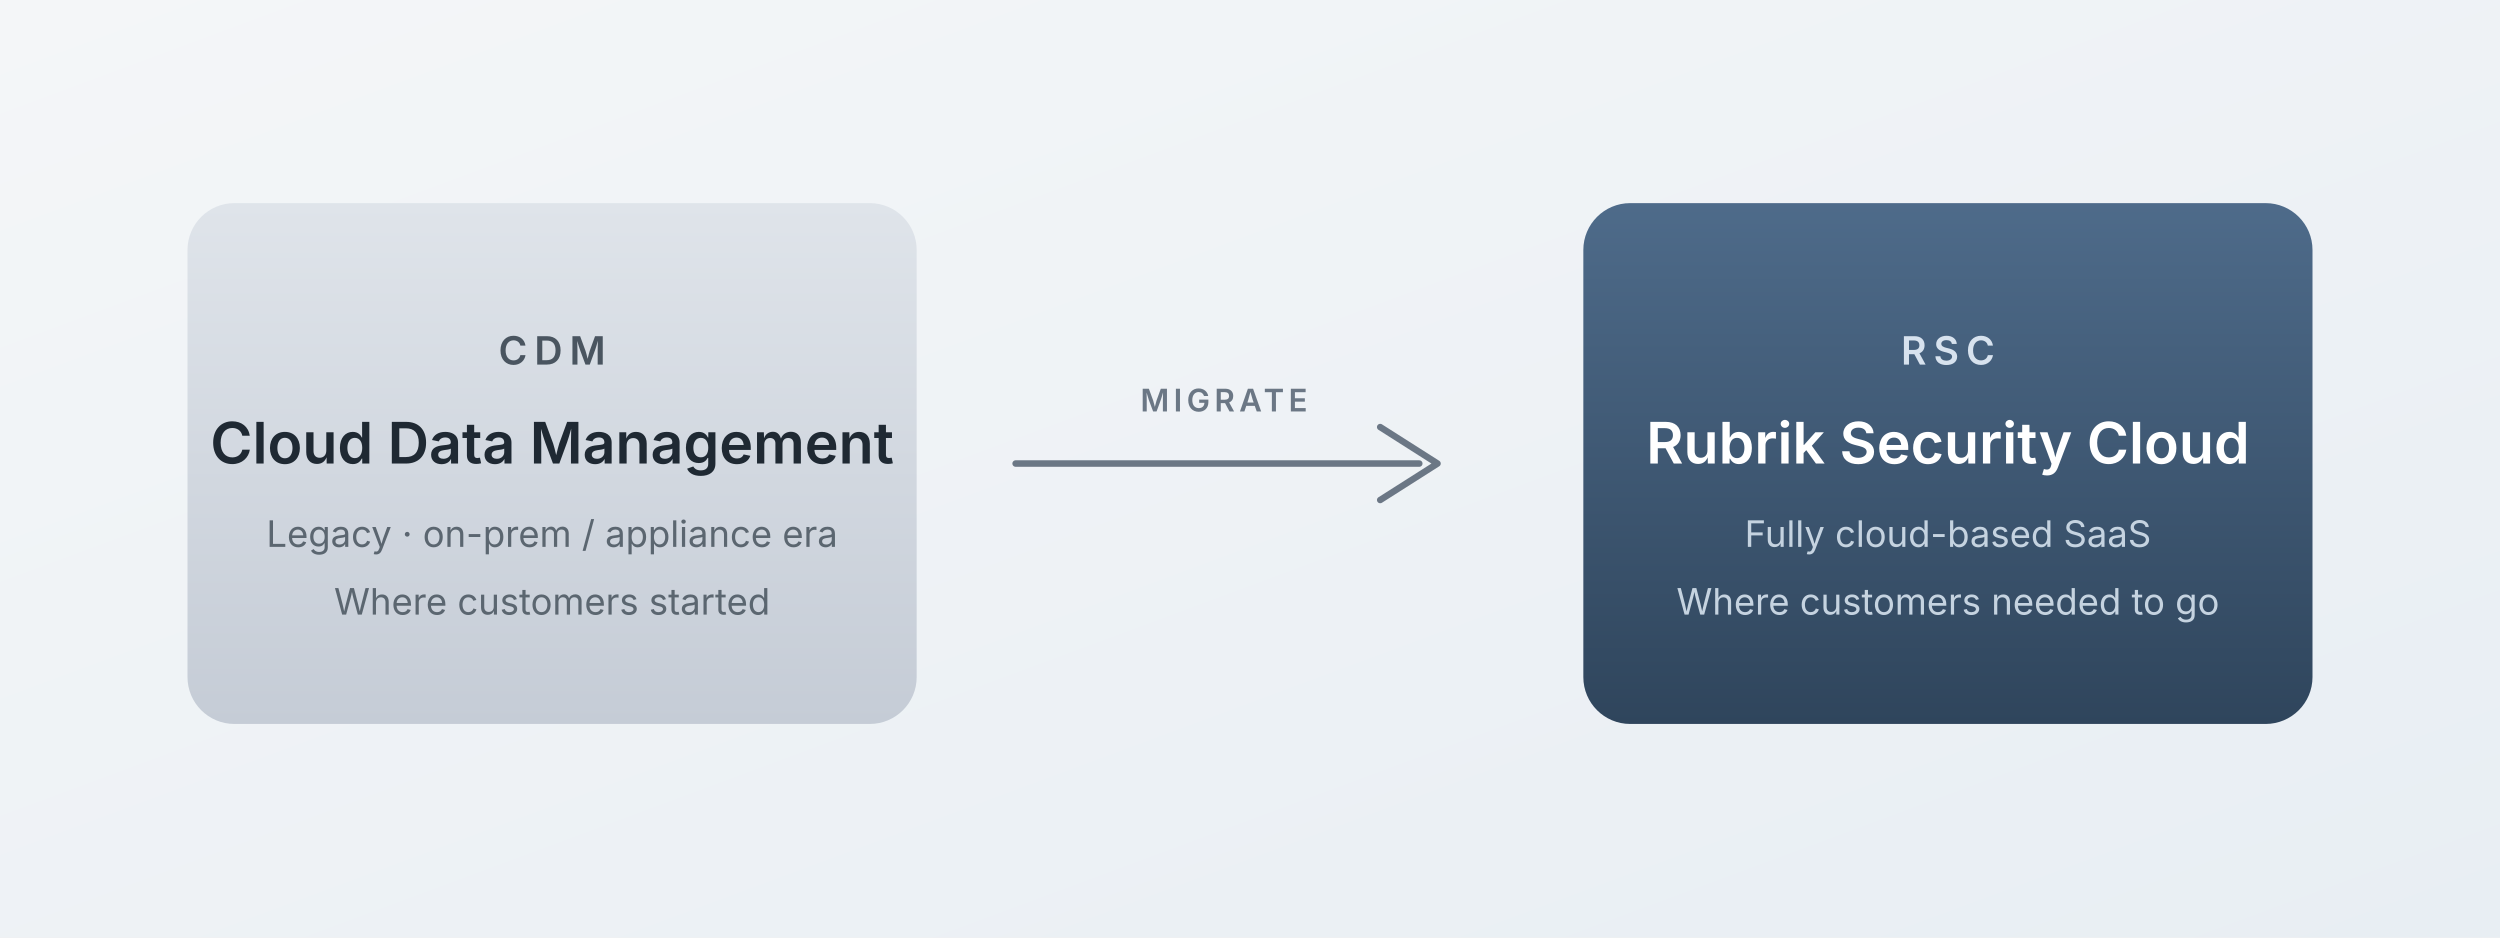
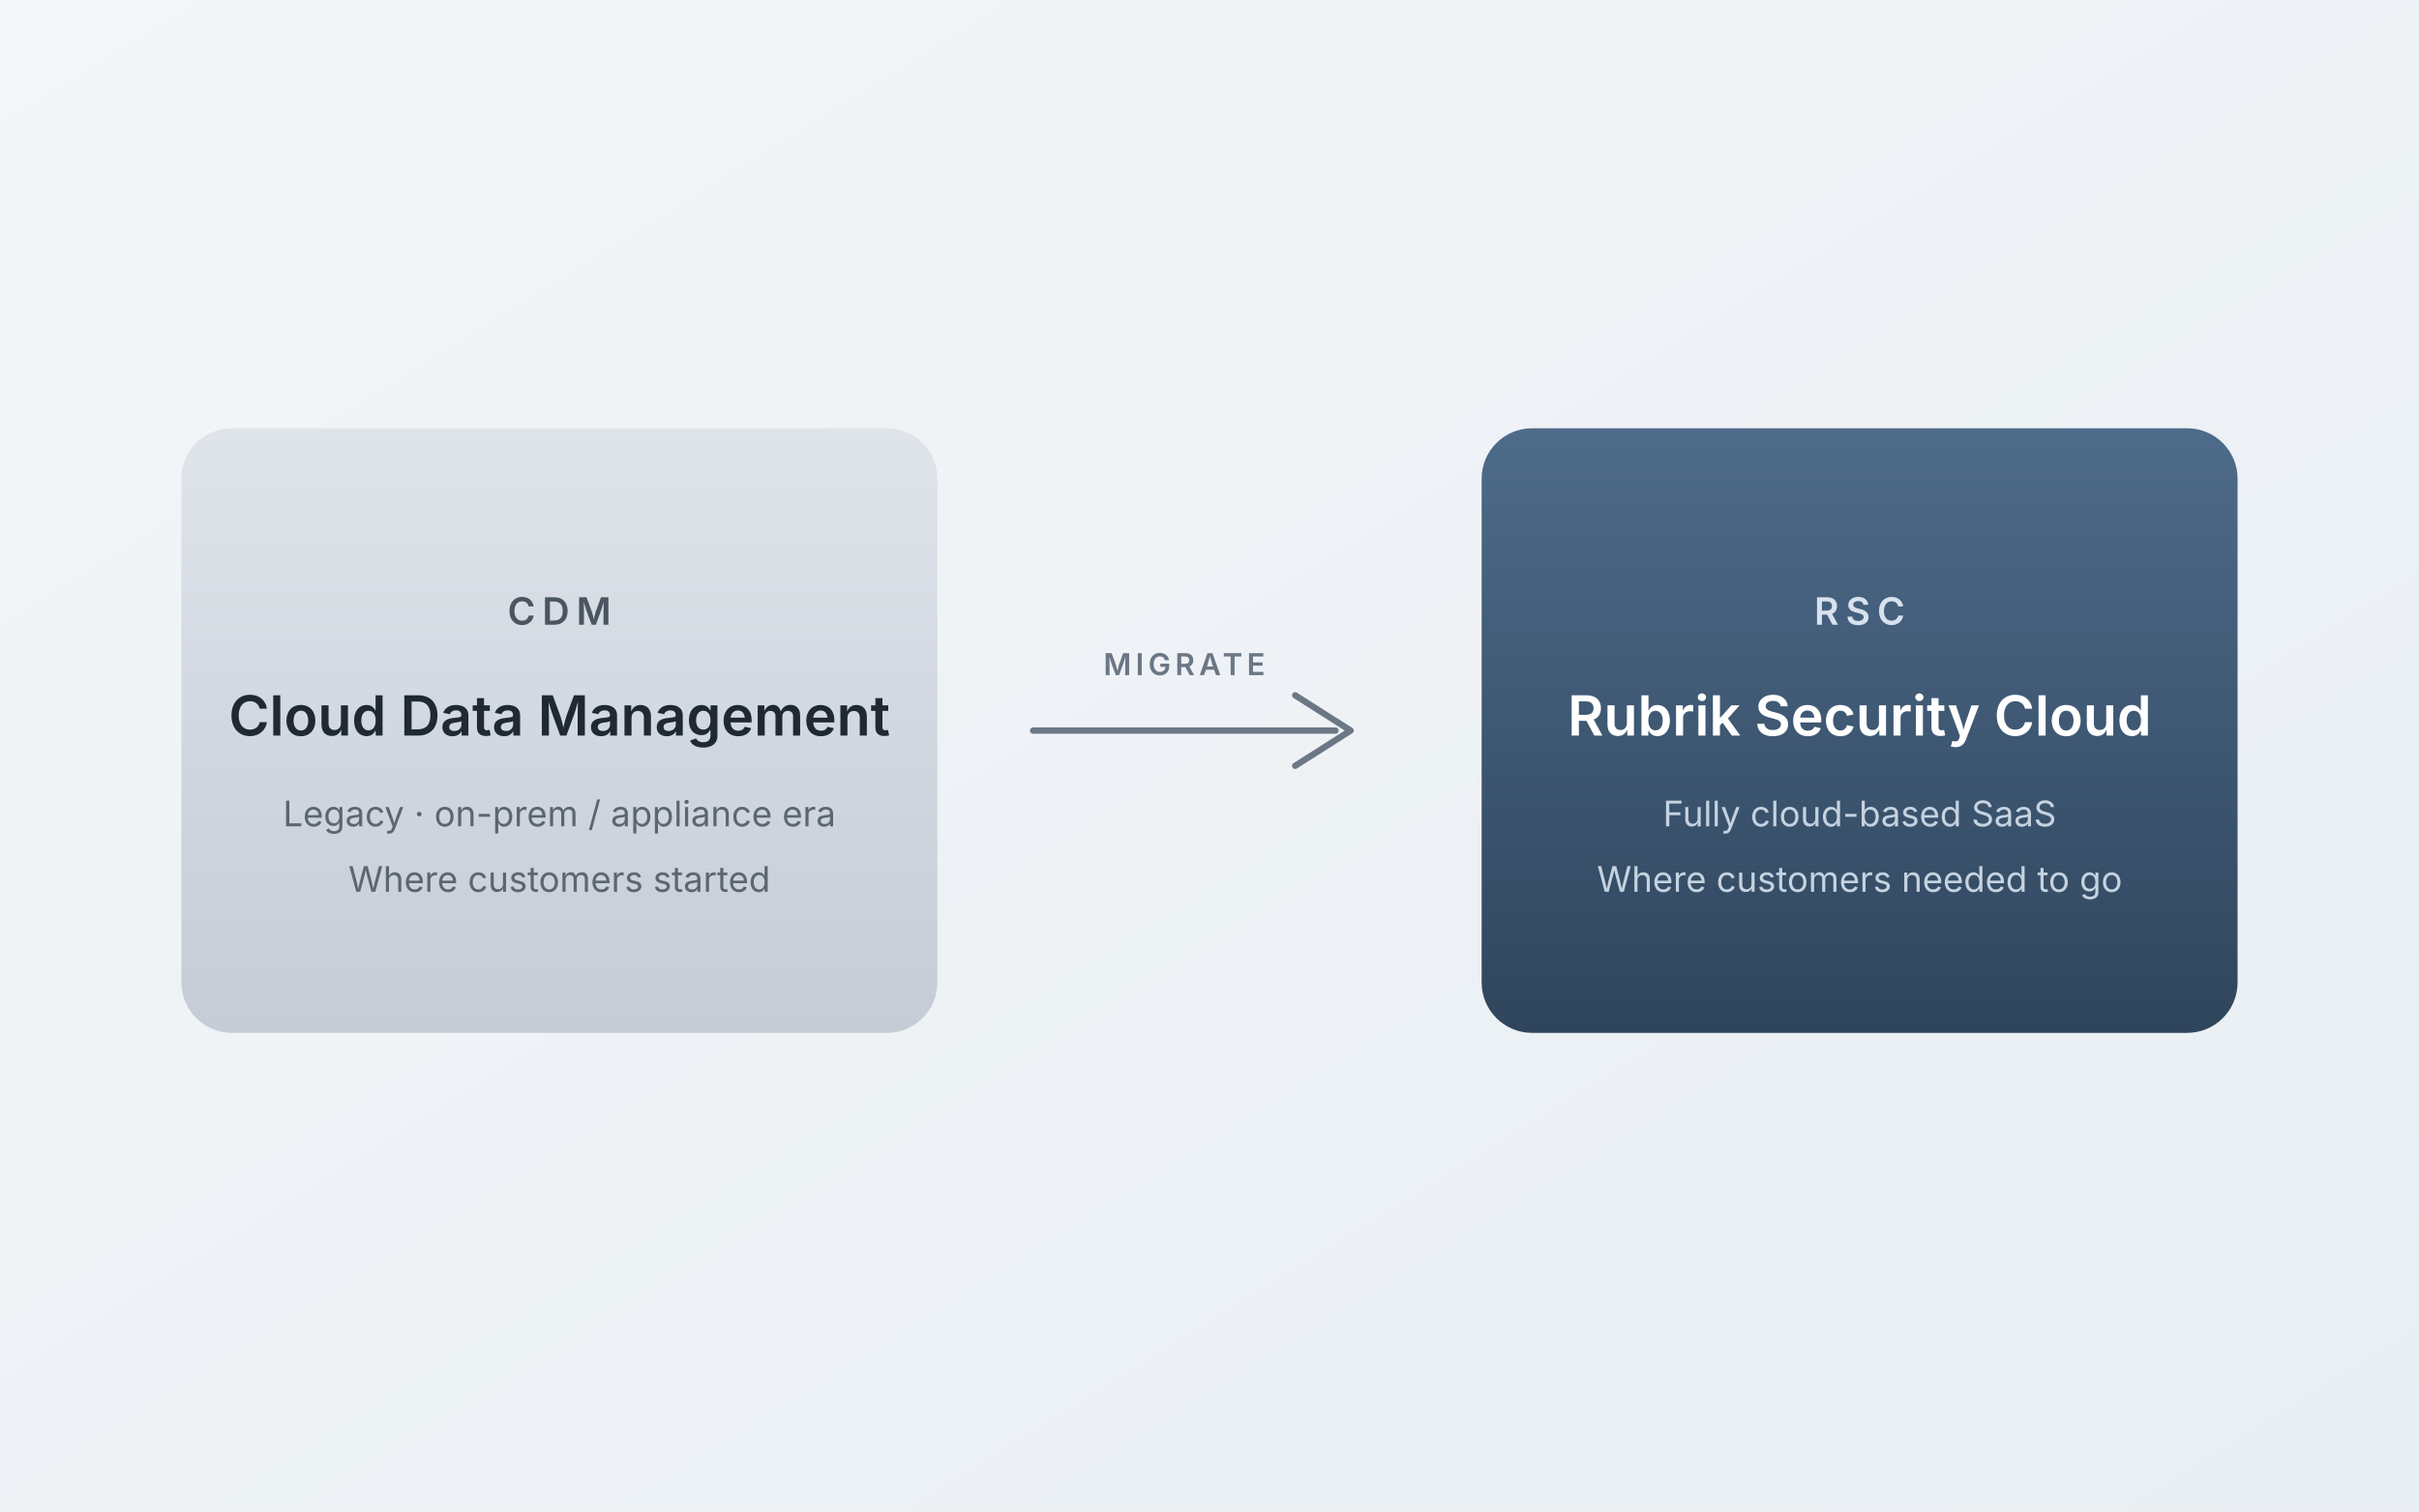
- <svg xmlns="http://www.w3.org/2000/svg" viewBox="0 0 960 360" width="960" height="360" role="img" aria-label="Migrating from CDM to Rubrik Security Cloud">
+ <svg xmlns="http://www.w3.org/2000/svg" viewBox="0 0 960 600" width="960" height="600" role="img" aria-label="Migrating from CDM to Rubrik Security Cloud">
  <defs>
    <linearGradient id="bg" x1="0" y1="0" x2="1" y2="1">
      <stop offset="0%" stop-color="#f4f6f8" />
      <stop offset="100%" stop-color="#e8eef3" />
    </linearGradient>
    <linearGradient id="cdm" x1="0" y1="0" x2="0" y2="1">
      <stop offset="0%" stop-color="#dfe4ea" />
      <stop offset="100%" stop-color="#c5ccd6" />
    </linearGradient>
    <linearGradient id="rsc" x1="0" y1="0" x2="0" y2="1">
      <stop offset="0%" stop-color="#4e6b8a" />
      <stop offset="100%" stop-color="#2f455c" />
    </linearGradient>
  </defs>
-   <rect width="960" height="360" fill="url(#bg)" />
-   <rect x="72" y="78" width="280" height="200" rx="18" fill="url(#cdm)" />
-   <text x="212" y="140" text-anchor="middle" font-family="Inter, system-ui, sans-serif" font-size="15" font-weight="600" letter-spacing="0.18em" fill="#4a5560">CDM</text>
-   <text x="212" y="178" text-anchor="middle" font-family="Inter, system-ui, sans-serif" font-size="22" font-weight="600" fill="#1f2933">Cloud Data Management</text>
-   <text x="212" y="210" text-anchor="middle" font-family="Inter, system-ui, sans-serif" font-size="14" fill="#5b6670">Legacy · on-prem / appliance era</text>
-   <text x="212" y="236" text-anchor="middle" font-family="Inter, system-ui, sans-serif" font-size="14" fill="#5b6670">Where customers started</text>
-   <path d="M390 178 H545" stroke="#6b7785" stroke-width="2.5" stroke-linecap="round" />
-   <path d="M530 164 L552 178 L530 192" fill="none" stroke="#6b7785" stroke-width="2.5" stroke-linecap="round" stroke-linejoin="round" />
-   <text x="470" y="158" text-anchor="middle" font-family="Inter, system-ui, sans-serif" font-size="12" font-weight="600" letter-spacing="0.14em" fill="#6b7785">MIGRATE</text>
-   <rect x="608" y="78" width="280" height="200" rx="18" fill="url(#rsc)" />
-   <text x="748" y="140" text-anchor="middle" font-family="Inter, system-ui, sans-serif" font-size="15" font-weight="600" letter-spacing="0.18em" fill="#d7e2ee">RSC</text>
-   <text x="748" y="178" text-anchor="middle" font-family="Inter, system-ui, sans-serif" font-size="22" font-weight="600" fill="#ffffff">Rubrik Security Cloud</text>
-   <text x="748" y="210" text-anchor="middle" font-family="Inter, system-ui, sans-serif" font-size="14" fill="#c5d3e0">Fully cloud-based SaaS</text>
-   <text x="748" y="236" text-anchor="middle" font-family="Inter, system-ui, sans-serif" font-size="14" fill="#c5d3e0">Where customers needed to go</text>
+   <rect width="960" height="600" fill="url(#bg)" />
+   <rect x="72" y="170" width="300" height="240" rx="20" fill="url(#cdm)" />
+   <text x="222" y="248" text-anchor="middle" font-family="Inter, system-ui, sans-serif" font-size="15" font-weight="600" letter-spacing="0.18em" fill="#4a5560">CDM</text>
+   <text x="222" y="292" text-anchor="middle" font-family="Inter, system-ui, sans-serif" font-size="22" font-weight="600" fill="#1f2933">Cloud Data Management</text>
+   <text x="222" y="328" text-anchor="middle" font-family="Inter, system-ui, sans-serif" font-size="14" fill="#5b6670">Legacy · on-prem / appliance era</text>
+   <text x="222" y="354" text-anchor="middle" font-family="Inter, system-ui, sans-serif" font-size="14" fill="#5b6670">Where customers started</text>
+   <path d="M410 290 H530" stroke="#6b7785" stroke-width="2.5" stroke-linecap="round" />
+   <path d="M514 276 L536 290 L514 304" fill="none" stroke="#6b7785" stroke-width="2.5" stroke-linecap="round" stroke-linejoin="round" />
+   <text x="470" y="268" text-anchor="middle" font-family="Inter, system-ui, sans-serif" font-size="12" font-weight="600" letter-spacing="0.14em" fill="#6b7785">MIGRATE</text>
+   <rect x="588" y="170" width="300" height="240" rx="20" fill="url(#rsc)" />
+   <text x="738" y="248" text-anchor="middle" font-family="Inter, system-ui, sans-serif" font-size="15" font-weight="600" letter-spacing="0.18em" fill="#d7e2ee">RSC</text>
+   <text x="738" y="292" text-anchor="middle" font-family="Inter, system-ui, sans-serif" font-size="22" font-weight="600" fill="#ffffff">Rubrik Security Cloud</text>
+   <text x="738" y="328" text-anchor="middle" font-family="Inter, system-ui, sans-serif" font-size="14" fill="#c5d3e0">Fully cloud-based SaaS</text>
+   <text x="738" y="354" text-anchor="middle" font-family="Inter, system-ui, sans-serif" font-size="14" fill="#c5d3e0">Where customers needed to go</text>
</svg>
